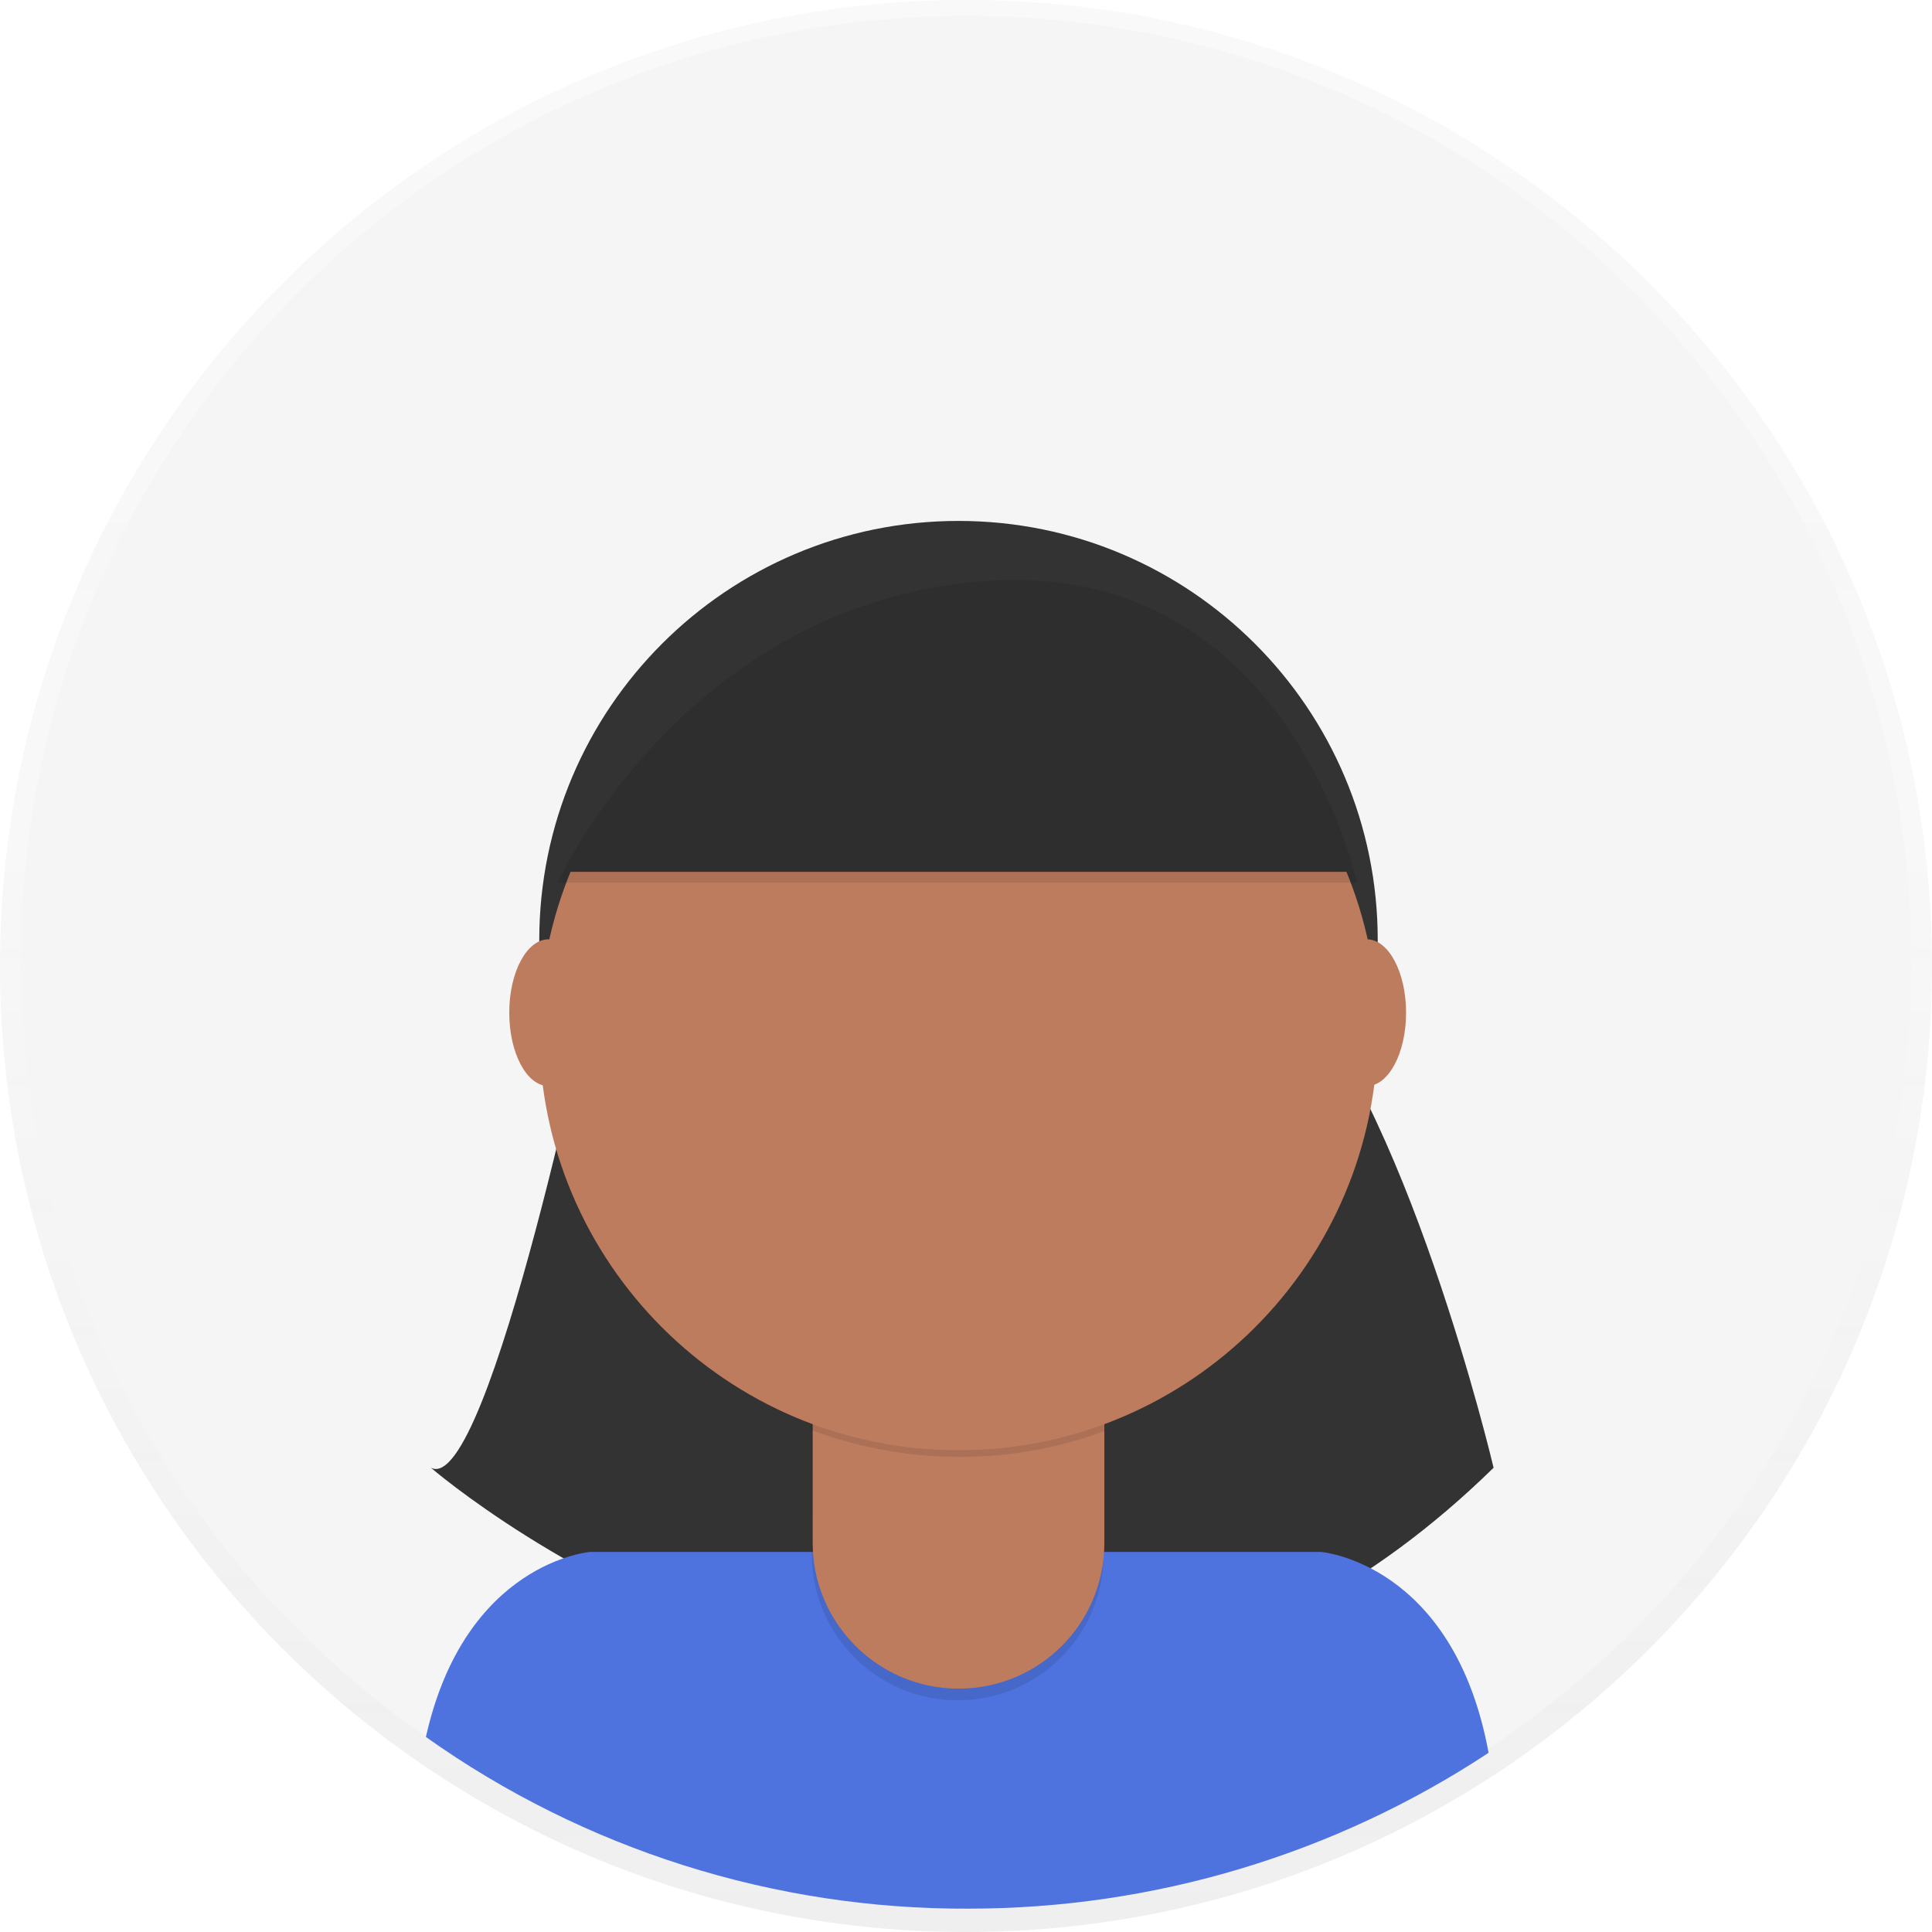
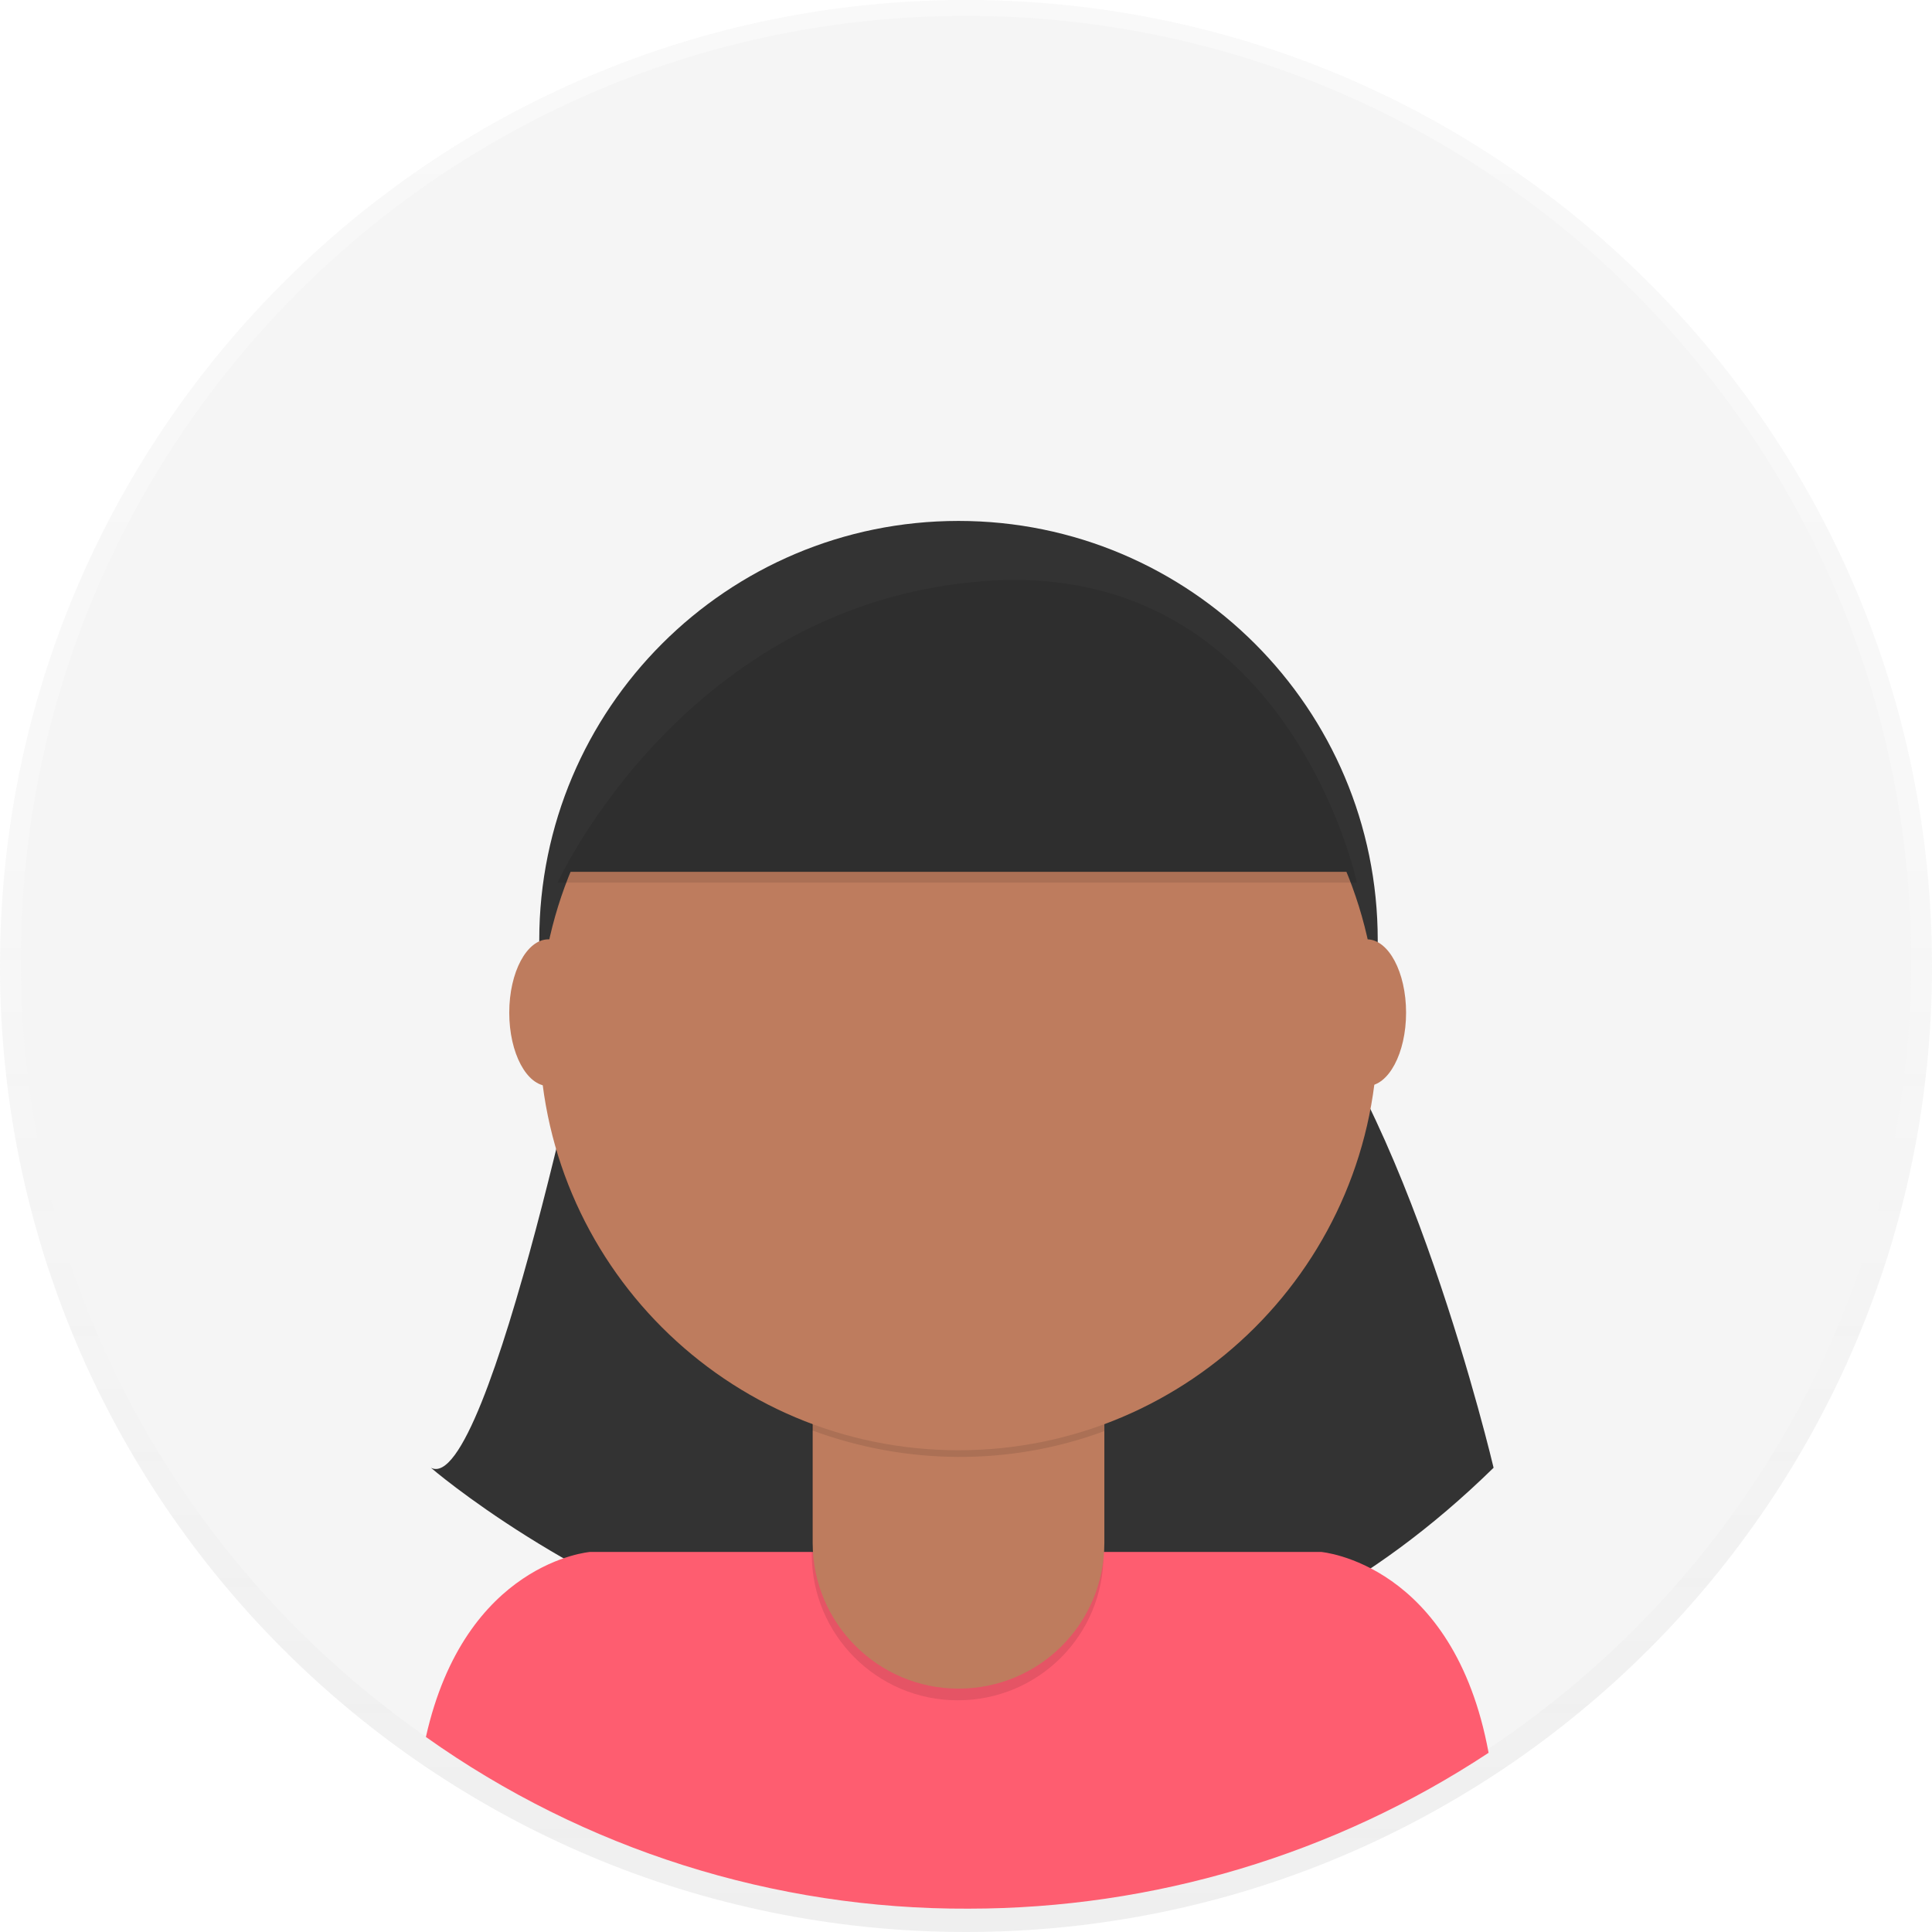
<svg xmlns="http://www.w3.org/2000/svg" version="1.1" id="_x38_8ce59e9-c4b8-4d1d-9d7a-ce0190159aa8" x="0px" y="0px" viewBox="0 0 231.8 231.8" style="enable-background:new 0 0 231.8 231.8;" xml:space="preserve">
  <style type="text/css">
	.st0{opacity:0.5;}
	.st1{fill:url(#SVGID_1_);}
	.st2{fill:#F5F5F5;}
	.st3{fill:#333333;}
- 	.st4{fill:#4E73DF;}
+ 	.st4{fill:#fe5d70;}
	.st5{opacity:0.1;enable-background:new    ;}
	.st6{fill:#BE7C5E;}
</style>
  <g class="st0">
    <linearGradient id="SVGID_1_" gradientUnits="userSpaceOnUse" x1="115.89" y1="525.2" x2="115.89" y2="756.98" gradientTransform="matrix(1 0 0 -1 0 756.98)">
      <stop offset="0" style="stop-color:#808080;stop-opacity:0.25" />
      <stop offset="0.54" style="stop-color:#808080;stop-opacity:0.12" />
      <stop offset="1" style="stop-color:#808080;stop-opacity:0.1" />
    </linearGradient>
    <circle class="st1" cx="115.9" cy="115.9" r="115.9" />
  </g>
  <circle class="st2" cx="115.9" cy="115.3" r="113.4" />
  <path class="st3" d="M71.6,116.3c0,0-12.9,63.4-19.9,59.8c0,0,67.7,58.5,127.5,0c0,0-10.5-44.6-25.7-59.8H71.6z" />
  <path class="st4" d="M116.2,229c22.2,0,43.9-6.5,62.4-18.7c-4.2-22.8-20.1-24.1-20.1-24.1H70.8c0,0-15,1.2-19.7,22.2  C70.1,221.9,92.9,229.1,116.2,229z" />
  <circle class="st3" cx="115" cy="112.8" r="50.3" />
  <path class="st5" d="M97.3,158.4h35.1l0,0v28.1c0,9.7-7.8,17.5-17.5,17.5l0,0c-9.7,0-17.5-7.9-17.5-17.5L97.3,158.4L97.3,158.4z" />
  <path class="st6" d="M100.7,157.1h28.4c1.9,0,3.4,1.5,3.4,3.3v0v24.7c0,9.7-7.8,17.5-17.5,17.5l0,0c-9.7,0-17.5-7.9-17.5-17.5v0  v-24.7C97.4,158.6,98.9,157.1,100.7,157.1z" />
  <path class="st5" d="M97.4,171.6c11.3,4.2,23.8,4.3,35.1,0.1v-4.3H97.4V171.6z" />
  <circle class="st6" cx="115" cy="123.7" r="50.3" />
  <path class="st3" d="M66.9,104.6h95.9c0,0-8.2-38.7-44.4-36.2S66.9,104.6,66.9,104.6z" />
  <ellipse class="st6" cx="65.8" cy="121.5" rx="4.7" ry="8.8" />
  <ellipse class="st6" cx="164" cy="121.5" rx="4.7" ry="8.8" />
  <path class="st5" d="M66.9,105.9h95.9c0,0-8.2-38.7-44.4-36.2S66.9,105.9,66.9,105.9z" />
</svg>
